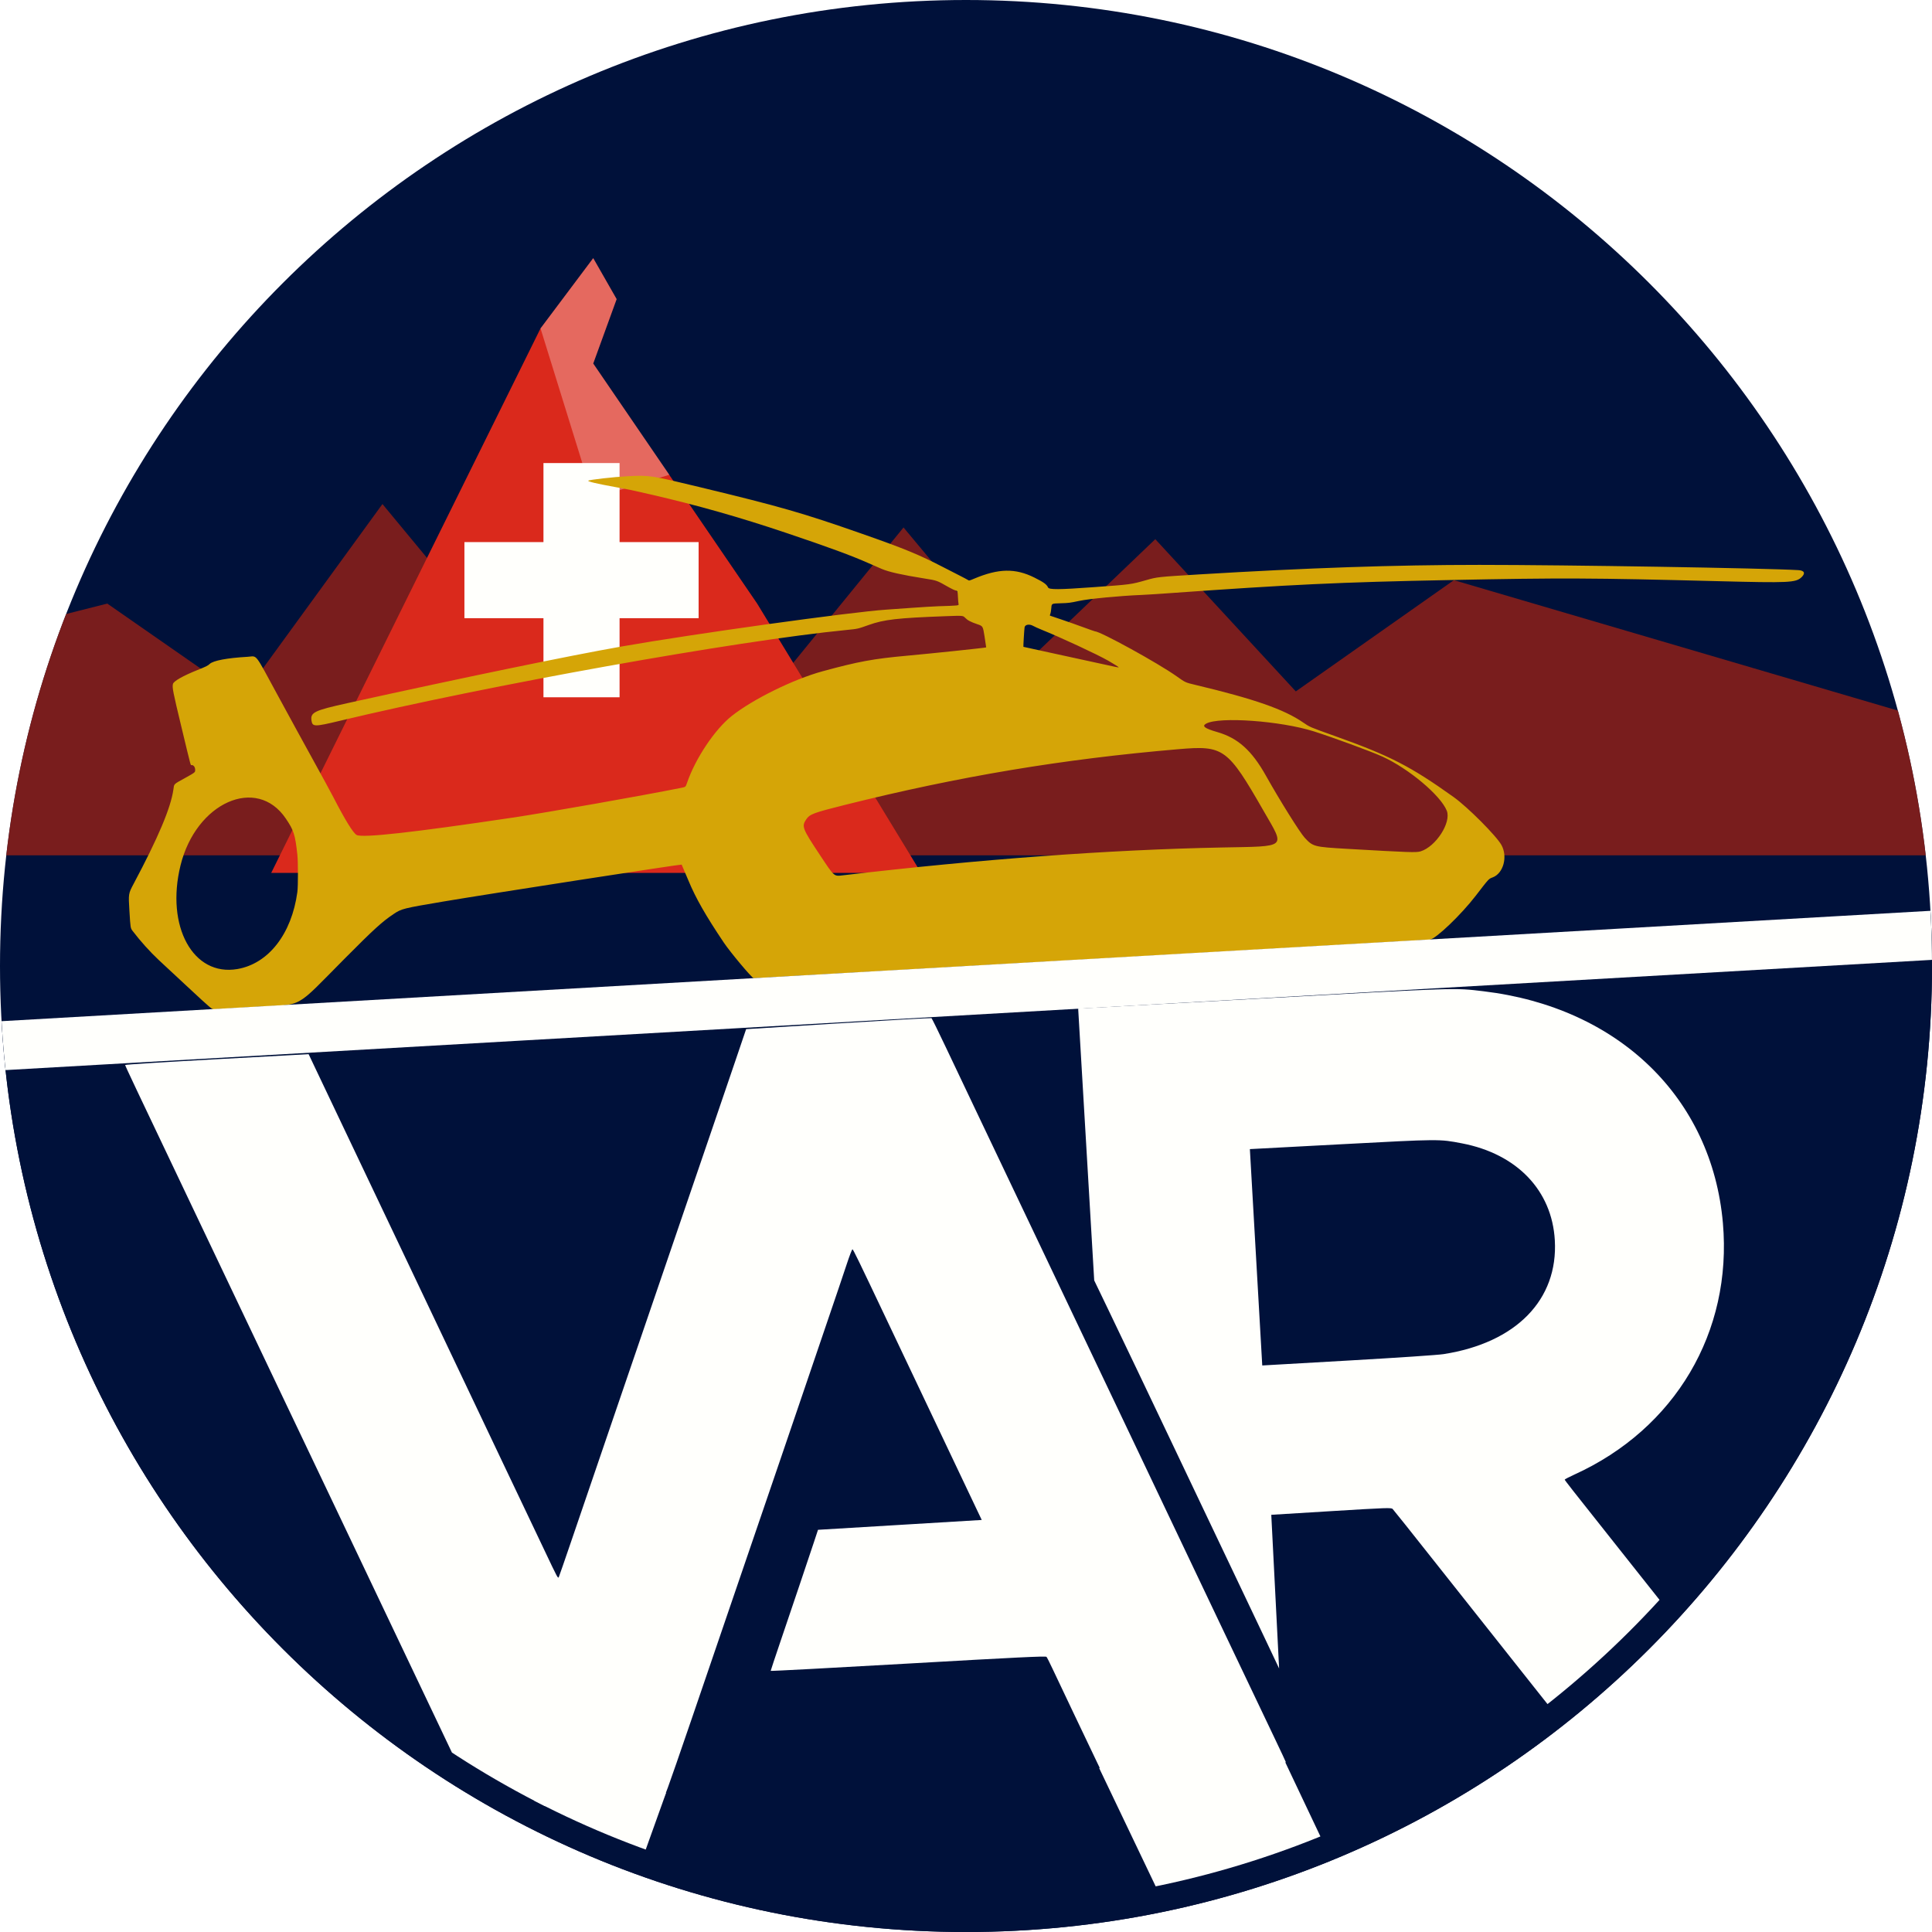
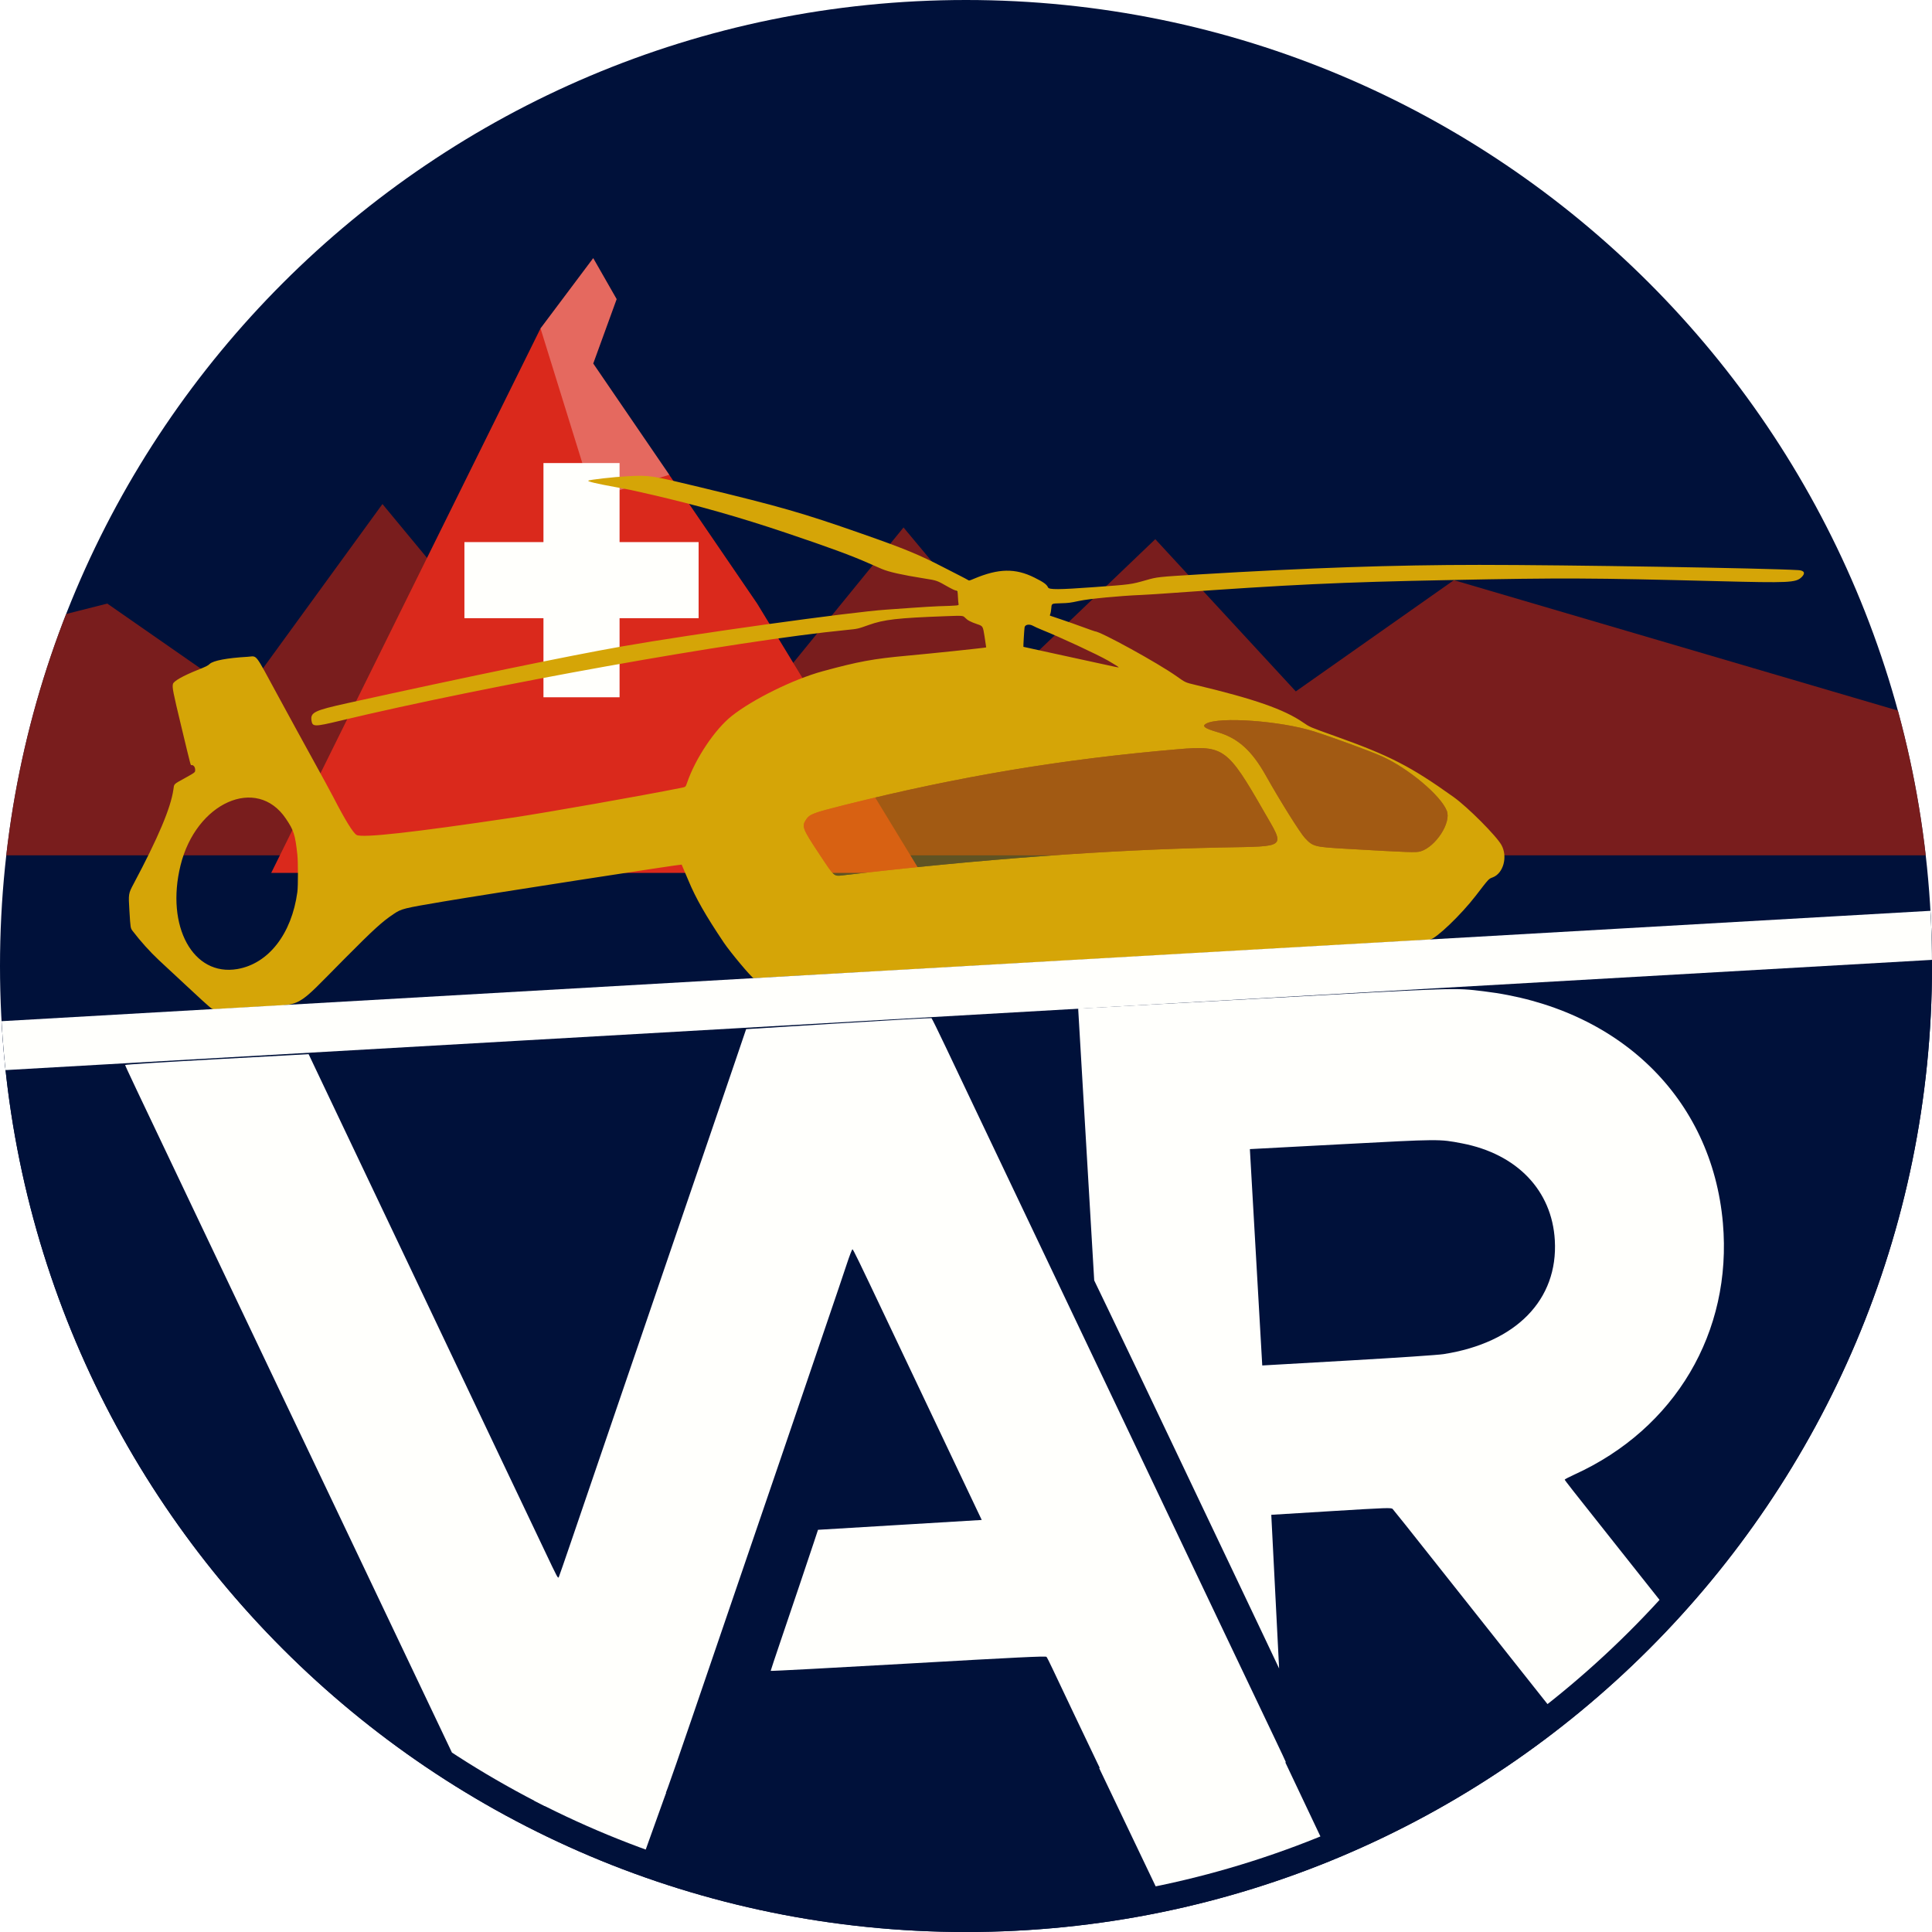
<svg xmlns="http://www.w3.org/2000/svg" viewBox="0 0 512 512" width="512" height="512">
  <defs>
    <clipPath id="e31">
      <circle cx="256" cy="256" r="256" />
    </clipPath>
  </defs>
  <g clip-path="url(#e31)">
    <circle cx="256" cy="256" r="256" fill="#00113A" />
    <defs>
      <clipPath id="o32">
        <rect x="-512" y="-512" width="1536" height="768" transform="rotate(-3.275 256 256)" />
      </clipPath>
    </defs>
    <g clip-path="url(#o32)">
      <g transform="translate(-60,-74.00) translate(256,303.0) scale(0.7758) translate(-256,-303.0)">
        <path d="M-300,300 L40,214 L86,246 L134,180 L182,238 L228,196 L268,242 L312,188 L352,236 L398,192 L446,244 L500,206 L820,300 Z" fill="#8E1F17" opacity=".85" />
        <defs>
          <clipPath id="chm30">
            <path d="M96,306 L188,120 L206,96 L214,110 L206,132 L262,214 L318,306 Z" />
          </clipPath>
        </defs>
        <path d="M96,306 L188,120 L206,96 L214,110 L206,132 L262,214 L318,306 Z" fill="#DA291C" />
        <g clip-path="url(#chm30)">
          <g transform="translate(202,206)">
            <rect x="-13" y="-40" width="26" height="80" fill="#FFFFFC" />
            <rect x="-40" y="-13" width="80" height="26" fill="#FFFFFC" />
          </g>
        </g>
        <path d="M206,96 L214,110 L206,132 L232,170 L206,178 L188,120 Z" fill="#FFFFFC" opacity=".30" />
      </g>
    </g>
    <defs>
      <clipPath id="f33">
        <rect x="-512" y="256" width="1536" height="1024" transform="rotate(-3.275 256 256)" />
      </clipPath>
    </defs>
    <g clip-path="url(#f33)">
      <g transform="rotate(-3.275 256 256)">
        <g transform="translate(0,256)">
          <rect x="-512" y="0" width="1536" height="1024" fill="#00113A" />
        </g>
      </g>
    </g>
    <g fill="#D5A507" transform="translate(34.00,126.11) scale(0.444)">
      <path d="M35.7 305.27C27.86 297.99 20 290.67 18.23 289.02C12.94 284.07 7.26 277.76 2.59 271.63C1.3 269.94 1.3 269.94 0.67 259.67C0.04 249.4 0.04 249.4 3.21 243.43C17.85 215.93 25.31 198.26 26.9 187.33C27.45 183.58 26.65 184.36 34.25 180.13C39.92 176.97 39.91 176.98 39.91 175.49C39.91 173.85 39.02 172.61 37.83 172.6C37.11 172.6 37.81 175.22 31.69 149.81C26.64 128.87 26.11 126.2 26.67 124.15C27.12 122.49 32.62 119.37 41.13 115.95C46.53 113.78 47.49 113.3 48.58 112.26C50.67 110.26 58.97 108.69 71.24 107.99C77.19 107.64 74.98 104.81 89.29 131.15C96.15 143.79 105.73 161.29 110.57 170.04C115.41 178.79 120.75 188.62 122.44 191.88C129.48 205.52 134.23 213.21 136.29 214.34C139.72 216.22 170.18 212.83 229.23 204.01C250.02 200.91 306.75 190.88 330.23 186.17C332.66 185.68 332.66 185.68 333.54 183.12C338.5 168.63 350.1 151.3 360.17 143.32C372.8 133.3 397.13 121.34 414.41 116.63C435.84 110.79 444.66 109.17 464.81 107.34C479.81 105.98 511.76 102.62 512.05 102.38C512.08 102.36 511.65 99.49 511.1 96.01C510.1 89.68 510.1 89.68 506.87 88.58C502.65 87.13 501 86.26 499.45 84.67C498.18 83.37 498.18 83.37 487.88 83.75C459.05 84.82 451.08 85.73 441.9 89.01C435.4 91.33 435.45 91.31 428.8 91.97C362.81 98.45 214.12 125.11 126.21 146.21C111.13 149.83 109.91 149.82 109.35 146.09C108.62 141.18 110.96 140.04 130.7 135.68C199.78 120.43 262.82 107.4 294.63 101.81C336.98 94.36 431.41 81.22 452.54 79.84C455.13 79.67 462.05 79.18 467.91 78.75C473.77 78.33 480.74 77.91 483.41 77.82C496.02 77.41 495.76 77.44 495.55 76.49C495.44 76.03 495.28 74.08 495.18 72.17C495.01 68.69 495.01 68.69 493.75 68.38C493.06 68.2 491.24 67.34 489.71 66.47C482.4 62.32 482.87 62.48 475.05 61.23C461.69 59.09 454.17 57.41 449.82 55.59C448.42 55 444.91 53.47 442.02 52.19C431.61 47.57 418.28 42.66 392.8 34.08C364.87 24.67 339.59 17.5 311.76 11.09C299.95 8.37 299.99 8.38 290.21 6.6C279.38 4.63 274.04 3.36 274.55 2.87C275.14 2.3 289.73 0.65 297.88 0.23C311.16 -0.46 311.55 -0.4 341.15 6.74C389.7 18.46 402.15 22.04 437.97 34.58C462.99 43.33 472.02 47.05 486.52 54.55C489.7 56.2 494.13 58.47 496.36 59.59C498.58 60.72 500.74 61.86 501.14 62.13C501.87 62.62 501.89 62.62 504.82 61.38C519.4 55.23 529.43 55.03 540.79 60.69C546.35 63.46 548.17 64.78 548.98 66.6C549.58 67.97 555.31 67.94 575.92 66.45C598.39 64.83 598.39 64.83 607.34 62.29C614.29 60.32 614.14 60.33 639.56 58.79C703.41 54.93 756.26 53.13 806.36 53.13C858.12 53.13 977.54 55.09 996.82 56.26C1000.43 56.48 1001.17 58.14 998.71 60.49C995.29 63.76 991.43 63.94 948.73 62.85C873.08 60.91 856.08 60.83 788.97 62.17C722.22 63.5 694.67 64.8 620.01 70.11C613.86 70.55 607 70.98 604.77 71.07C591.89 71.59 573.5 73.35 567.47 74.64C561.97 75.82 561.32 75.9 556.36 76.04C551.11 76.19 551.11 76.19 550.94 78.75C550.84 80.16 550.57 81.77 550.34 82.33C550.01 83.11 549.99 83.38 550.24 83.47C550.42 83.53 553.42 84.55 556.9 85.72C560.39 86.9 566.25 88.96 569.93 90.32C573.61 91.67 576.74 92.77 576.89 92.77C580.14 92.77 614.7 111.79 625.81 119.69C630.93 123.34 630.93 123.34 636.87 124.75C672.02 133.12 689.95 139.38 701.29 147.24C705.18 149.93 705.18 149.93 720.24 155.31C752.95 166.98 765.35 173.35 790.99 191.66C799.5 197.73 816.67 214.97 819.64 220.42C823.42 227.36 820.75 237.21 814.42 239.63C811.9 240.59 812.26 240.2 804.25 250.61C795.46 262.02 780.6 276.24 776.87 276.82C775.66 277 373.53 299.94 373.25 299.84C371.87 299.33 359.32 284.34 355.46 278.59C344.66 262.51 338.75 252.16 334.39 241.69C332.21 236.45 330.36 232.1 330.28 232.02C329.97 231.71 213.68 249.73 187.97 254.08C164.08 258.12 163.13 258.35 158.5 261.43C151.54 266.06 146.73 270.44 129.11 288.18C98.73 318.77 105.03 315.29 77.25 316.85C63.91 317.61 52.31 318.29 51.48 318.37C49.96 318.52 49.96 318.52 35.7 305.27ZM65.16 294.35C83.73 291.12 97.51 273.39 100.91 248.38C101.38 244.97 101.37 230.17 100.9 226C99.56 213.99 98.8 211.61 94.02 204.55C76.64 178.83 40.43 194.92 31.18 232.47C22.2 268.91 38.7 298.96 65.16 294.35ZM426.51 238.42C508.82 228.76 585.47 223.14 652.64 221.81C692.24 221.03 690.56 222.48 677.71 200.11C656.08 162.43 653.86 160.82 626.75 163.14C557.73 169.02 495.94 179.34 427.86 196.36C408.78 201.13 406.7 201.91 404.56 205.13C401.84 209.25 402.31 210.47 412.79 226.27C421.54 239.45 421.09 239.05 426.51 238.42ZM771.34 224.12C780.47 221.3 789.76 206.88 786.96 199.86C783.31 190.7 764.16 174.62 748.38 167.48C741.64 164.43 718.63 155.97 707.64 152.51C687.74 146.23 651.12 143.59 643.34 147.88C640.63 149.37 642.43 150.74 649.96 152.91C662.3 156.47 670.56 163.87 679.03 178.98C687.23 193.6 699.29 212.89 702.16 215.99C707.1 221.32 707.66 221.47 727.59 222.62C764.71 224.76 768.81 224.9 771.34 224.12ZM591.15 114.24C591.15 114.08 588 112.11 584.82 110.28C578.3 106.55 556.35 96.34 545.07 91.8C543.08 91 540.82 89.97 540.03 89.52C537.82 88.26 535.19 88.74 534.96 90.44C534.72 92.22 534.14 101.92 534.27 102.04C534.33 102.09 541.55 103.67 550.3 105.55C559.05 107.43 571.61 110.17 578.21 111.63C589.8 114.19 591.15 114.47 591.15 114.24Z" fill-rule="evenodd" />
+       <path d="M426.51 238.42C508.82 228.76 585.47 223.14 652.64 221.81C692.24 221.03 690.56 222.48 677.71 200.11C656.08 162.43 653.86 160.82 626.75 163.14C557.73 169.02 495.94 179.34 427.86 196.36C408.78 201.13 406.7 201.91 404.56 205.13C401.84 209.25 402.31 210.47 412.79 226.27C421.54 239.45 421.09 239.05 426.51 238.42ZM771.34 224.12C780.47 221.3 789.76 206.88 786.96 199.86C783.31 190.7 764.16 174.62 748.38 167.48C741.64 164.43 718.63 155.97 707.64 152.51C687.74 146.23 651.12 143.59 643.34 147.88C640.63 149.37 642.43 150.74 649.96 152.91C662.3 156.47 670.56 163.87 679.03 178.98C687.23 193.6 699.29 212.89 702.16 215.99C707.1 221.32 707.66 221.47 727.59 222.62C764.71 224.76 768.81 224.9 771.34 224.12Z" opacity="0.45" />
    </g>
    <g transform="translate(256,256) rotate(-3.275)">
      <rect x="-614.4" y="0" width="1228.8" height="13" fill="#FFFFFC" />
    </g>
    <g transform="rotate(-3.275 256 256)">
      <defs>
        <clipPath id="wc34">
          <circle cx="256" cy="256" r="249.00" />
        </clipPath>
      </defs>
      <g clip-path="url(#wc34)">
        <g fill="#FFFFFC" transform="translate(32.03,269.00) scale(0.42394)">
          <path d="M195.1 478.09C193.93 477.63 193.3 476.14 173.69 427.85C169.31 417.07 161.96 399.04 157.36 387.77C144.85 357.16 130.53 321.99 124.7 307.6C121.86 300.58 116.25 286.82 112.24 277.02C99.77 246.52 89.4 221.12 84.01 207.84C76.29 188.85 63.1 156.48 36.82 92.04C5.35 14.87 0 1.67 0 1.08C0 0.81 25.85 0.66 57.45 0.74L114.9 0.89L119.73 12.77C122.38 19.3 128.74 34.93 133.87 47.51C145.14 75.16 159.52 110.48 170.14 136.58C174.45 147.19 182.06 165.9 187.05 178.15C196.26 200.76 206.8 226.67 220.74 260.99C224.99 271.44 230.49 284.93 232.96 290.97C235.43 297.02 240.44 309.31 244.09 318.29C251.9 337.51 251.75 337.2 252.42 336.01C252.69 335.53 256.69 325.8 261.33 314.39C269.84 293.41 277.55 274.47 295.12 231.29C300.44 218.23 308.05 199.52 312.04 189.73C318.74 173.26 325.93 155.59 346.48 105.11C350.8 94.49 358.42 75.79 363.41 63.54C368.4 51.29 376.16 32.19 380.66 21.08L388.83 0.89L446.64 0.59C478.44 0.43 504.66 0.45 504.91 0.64C505.16 0.82 508.67 9.11 512.7 19.04C516.73 28.98 524.11 47.13 529.11 59.38C541.84 90.6 555.55 124.24 565.9 149.64C570.75 161.56 578.1 179.6 582.23 189.73C586.36 199.85 593.99 218.56 599.17 231.29C604.36 244.03 612.91 265.01 618.18 277.91C633.59 315.68 644.01 341.24 650.83 358.08C654.35 366.73 659.95 380.49 663.29 388.66C666.63 396.82 673.22 412.99 677.95 424.58C682.68 436.18 689.46 452.8 693.03 461.52C696.6 470.24 699.52 477.52 699.52 477.7C699.52 477.88 673.66 478.03 642.04 478.03L584.56 478.03L581.68 471.05C577.2 460.19 560.23 418.53 557.18 410.93C555.68 407.17 554.19 403.76 553.87 403.36C553.42 402.77 535.39 402.61 467.27 402.61C419.95 402.61 381.24 402.46 381.24 402.26C381.24 402.07 384.56 393.72 388.61 383.71C396.8 363.5 408.21 335.11 412.82 323.49L415.81 315.92L467.08 315.77L518.34 315.62L513.87 304.63C511.41 298.59 505.44 283.89 500.59 271.97C495.75 260.05 487.88 240.68 483.1 228.92C478.32 217.16 470.83 198.72 466.45 187.95C450.59 148.87 447.82 142.25 447.34 142.09C447.07 142 445.2 146.13 443.18 151.28C441.16 156.42 434.67 172.52 428.75 187.05C422.83 201.59 414.81 221.36 410.93 231C407.04 240.63 399.56 259.07 394.3 271.97C376.24 316.27 366.82 339.41 358.64 359.56C345.14 392.83 338.8 408.42 330.37 429.04C311.03 476.38 310.36 477.95 309.1 478.28C307.23 478.79 196.4 478.6 195.1 478.09ZM881.95 474.91C879.81 472 876.03 466.65 856.48 438.84C852.23 432.79 840.49 416.09 830.38 401.72C820.26 387.35 807.21 368.78 801.36 360.45C784.84 336.91 776.14 324.62 775.21 323.48C774.4 322.5 772.01 322.45 736.79 322.59L699.23 322.74L698.93 370.83L698.63 418.92L690.21 398.15C685.57 386.72 677.74 367.49 672.81 355.4C667.87 343.32 660.52 325.28 656.47 315.32C652.42 305.36 644.8 286.65 639.54 273.75C634.28 260.85 625.94 240.41 621.01 228.33C616.08 216.24 608.68 198.2 604.57 188.24L597.09 170.13L596.94 85.03L596.79 -0.07L711.55 0.16C835.48 0.41 832.04 0.32 850.36 3.58C934.1 18.49 989.12 78.21 991.5 156.77C993.56 225.09 954.38 283.51 889.7 308.51C886.35 309.81 883.62 311.05 883.61 311.28C883.61 311.67 888.25 318.33 910.61 350.06C915.44 356.92 922.68 367.21 926.69 372.92C930.71 378.64 938.14 389.19 943.21 396.38C948.28 403.56 955.61 413.98 959.5 419.54C963.39 425.09 972.96 438.72 980.78 449.82C999.57 476.5 1000 477.12 1000 477.61C1000 477.84 973.95 478.03 942.12 478.03C884.24 478.03 884.24 478.03 881.95 474.91ZM812.44 228.62C858.16 224.16 885.99 198.77 885.99 161.52C885.99 130.34 865.44 106.28 831.53 97.74C817.42 94.19 818.24 94.23 756.09 93.98L698.93 93.75L698.93 161.48L698.93 229.22L752.61 229.22C784.27 229.22 808.81 228.97 812.44 228.62Z" fill-rule="evenodd" />
          <path d="M192.83 474.62 L311.60 474.62 L252.04 614.97 L252.04 614.97 ZM582.75 474.62 L697.88 474.62 L780.63 678.62 L666.26 678.62 ZM887.32 474.62 L997.18 474.62 L1138.70 678.62 L1067.96 678.62 Z" />
        </g>
      </g>
    </g>
  </g>
</svg>
